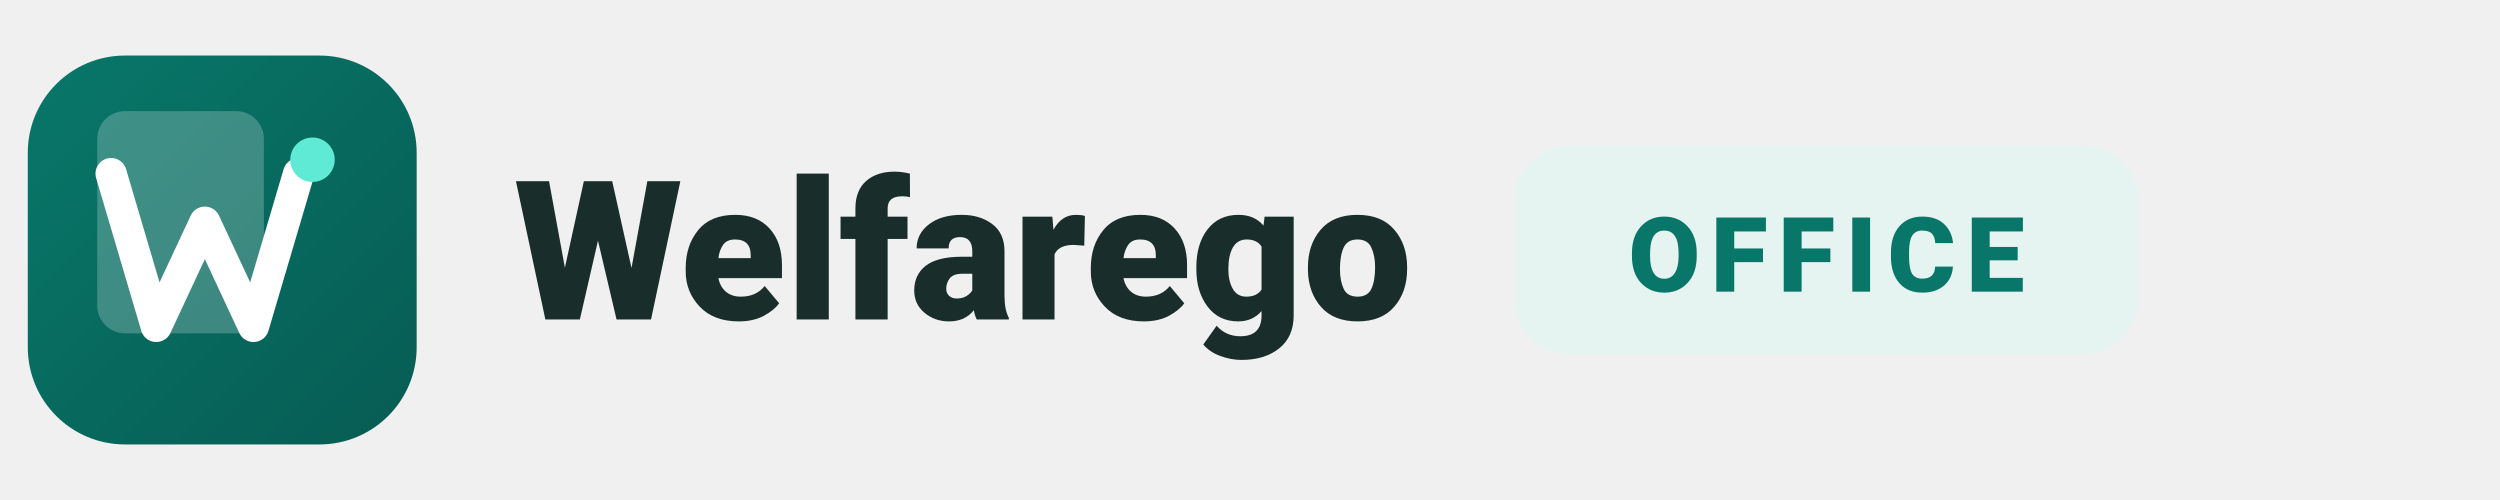
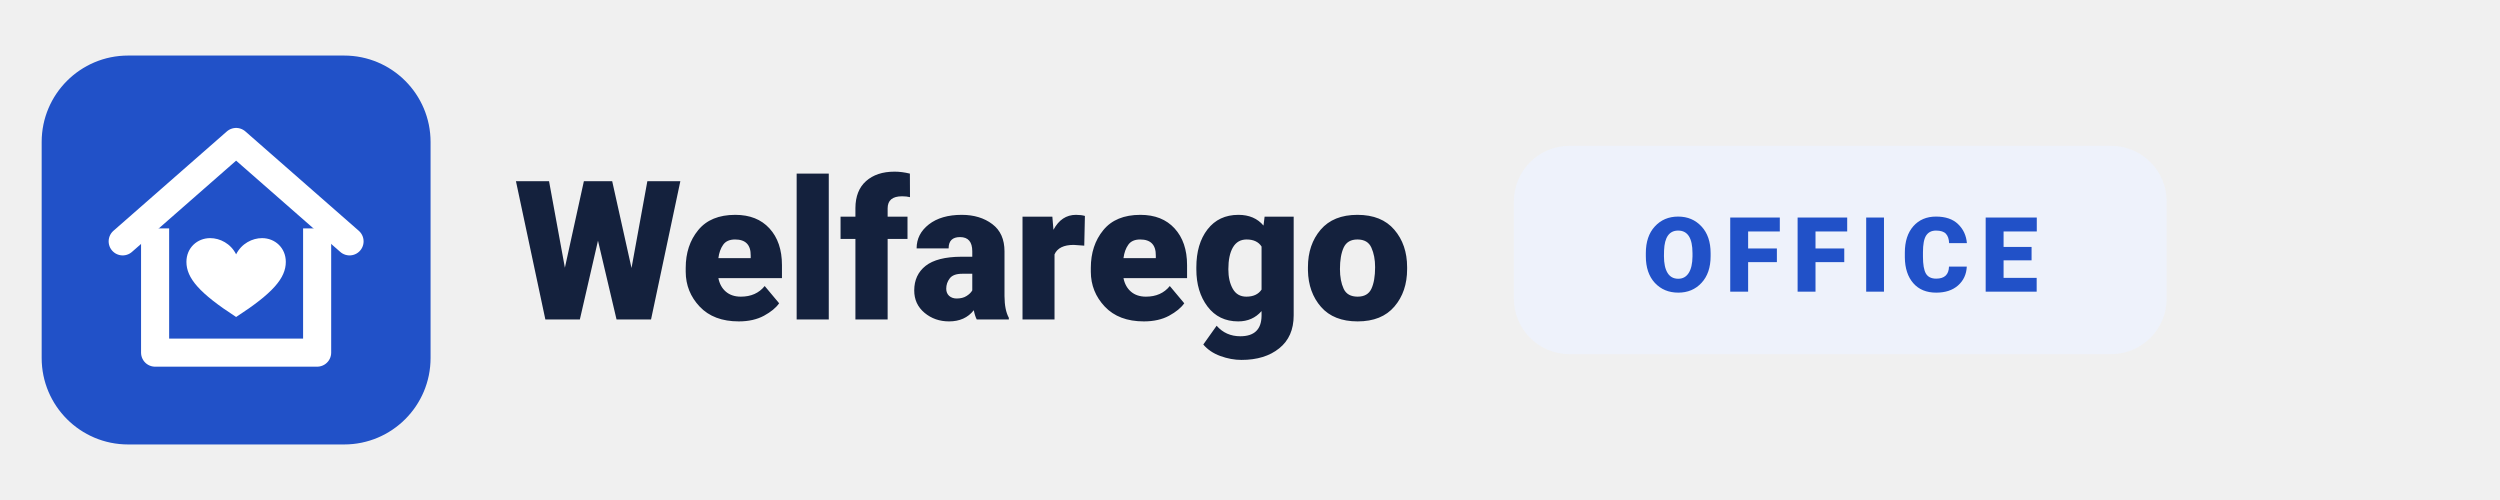
<svg xmlns="http://www.w3.org/2000/svg" width="360" height="72" viewBox="0 0 360 72">
-   <defs>
-     <linearGradient id="wgGrad" x1="0%" y1="0%" x2="100%" y2="100%">
-       <stop offset="0%" stop-color="#08776A" />
-       <stop offset="100%" stop-color="#075C53" />
-     </linearGradient>
-   </defs>
-   <rect x="4" y="8" width="56" height="56" rx="14" fill="url(#wgGrad)" />
-   <rect x="14" y="16" width="24" height="32" rx="4" fill="#FFFFFF" fill-opacity="0.22" />
-   <path d="M16 25 L22.5 47 L29.5 32 L36.5 47 L43 25" fill="none" stroke="#FFFFFF" stroke-width="4.5" stroke-linecap="round" stroke-linejoin="round" />
-   <circle cx="45" cy="23" r="3.2" fill="#5EEAD4" />
-   <text x="74" y="46" font-family="Segoe UI, Roboto, Noto Sans KR, Liberation Sans, sans-serif" font-size="28" font-weight="800" fill="#192D2A">Welfarego</text>
-   <rect x="218" y="21" width="90" height="30" rx="8" fill="#E6F4F1" />
-   <text x="263" y="42" text-anchor="middle" font-family="Segoe UI, Roboto, Noto Sans KR, Liberation Sans, sans-serif" font-size="15" font-weight="800" fill="#08776A" letter-spacing="1.5">OFFICE</text>
+   <g transform="translate(6, 8) scale(1.5556)">
+     <rect width="36" height="36" rx="8" fill="#2151C8" />
+     <path d="M7.5 17.2 18 8l10.5 9.2" fill="none" stroke="#fff" stroke-width="2.6" stroke-linecap="round" stroke-linejoin="round" />
+     <path d="M10.5 16v11.5h15V16" fill="none" stroke="#fff" stroke-width="2.6" stroke-linejoin="round" />
+     <path d="M18 24.2c-3.4-2.2-4.6-3.6-4.6-5.1 0-1.3 1-2.2 2.2-2.2.9 0 1.9.5 2.4 1.5.5-1 1.5-1.5 2.4-1.5 1.2 0 2.2.9 2.2 2.2 0 1.5-1.2 2.9-4.6 5.1Z" fill="#fff" />
+   </g>
+   <text x="74" y="46" font-family="Segoe UI, Roboto, Noto Sans KR, Malgun Gothic, Liberation Sans, sans-serif" font-size="28" font-weight="800" fill="#14213D">Welfarego</text>
+   <rect x="218" y="21" width="94" height="30" rx="8" fill="#EEF2FB" />
+   <text x="265" y="42" text-anchor="middle" font-family="Segoe UI, Roboto, Noto Sans KR, Malgun Gothic, Liberation Sans, sans-serif" font-size="15" font-weight="800" fill="#2151C8" letter-spacing="1.5">OFFICE</text>
</svg>
